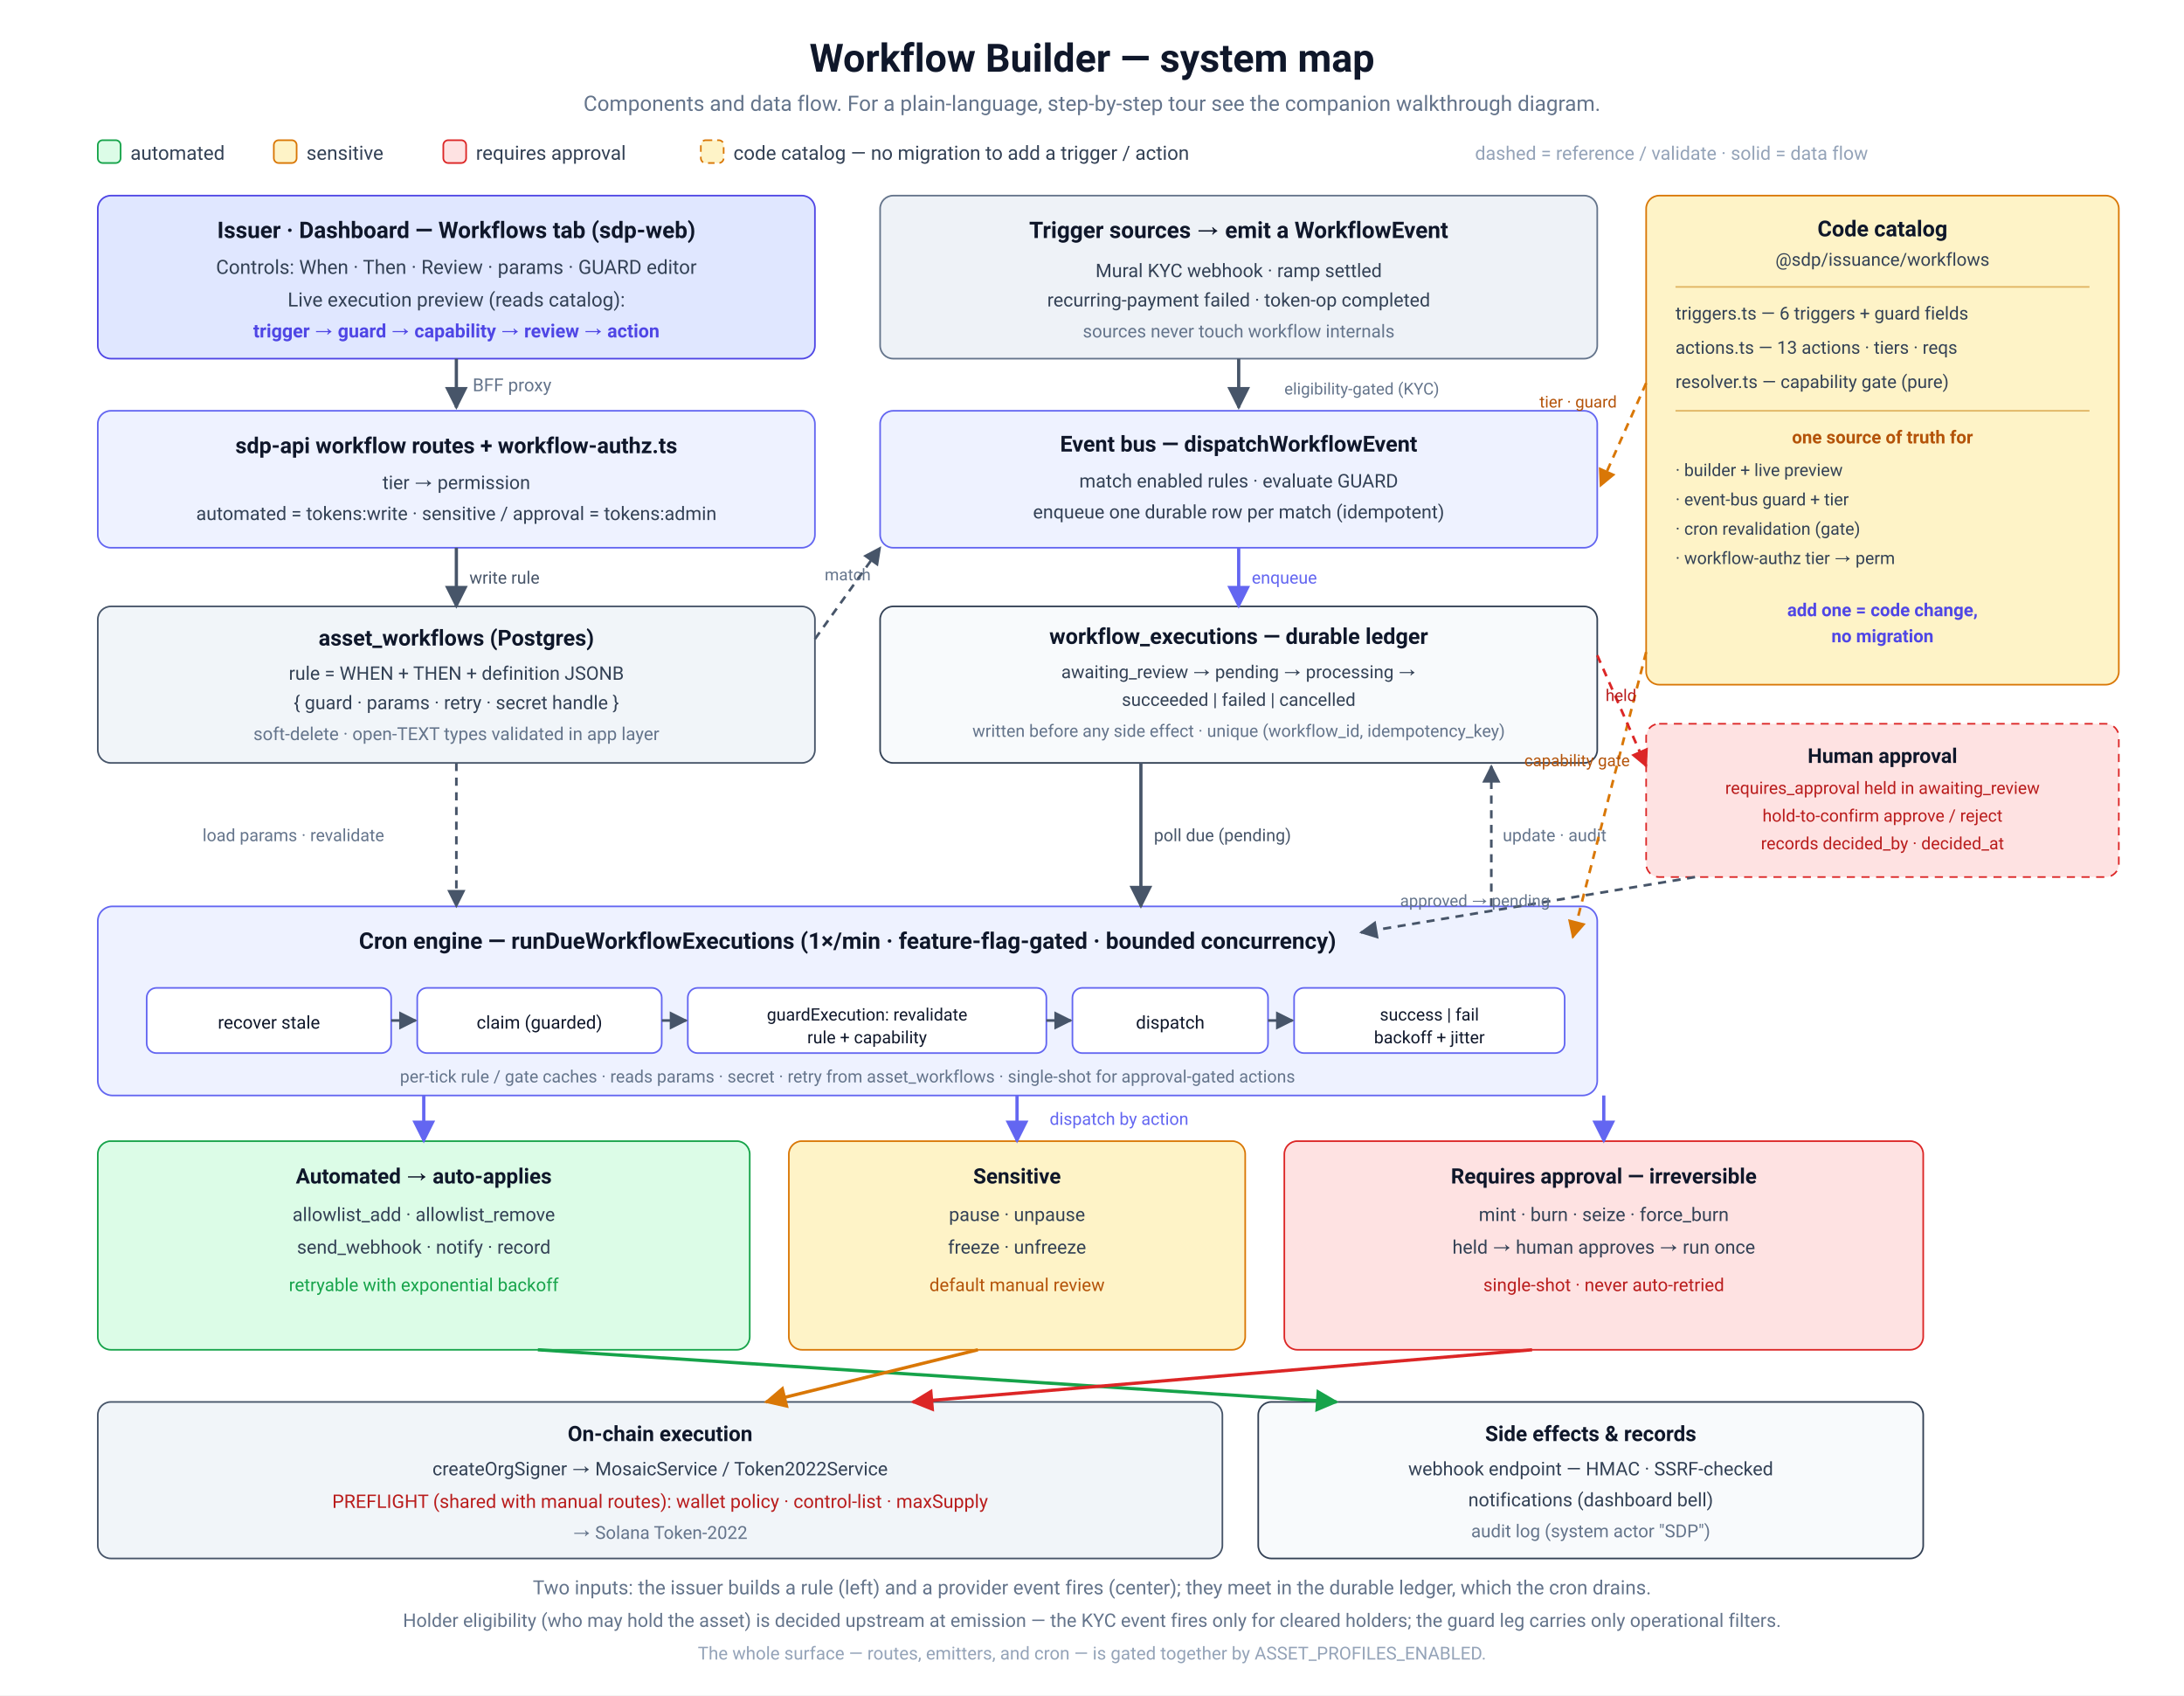
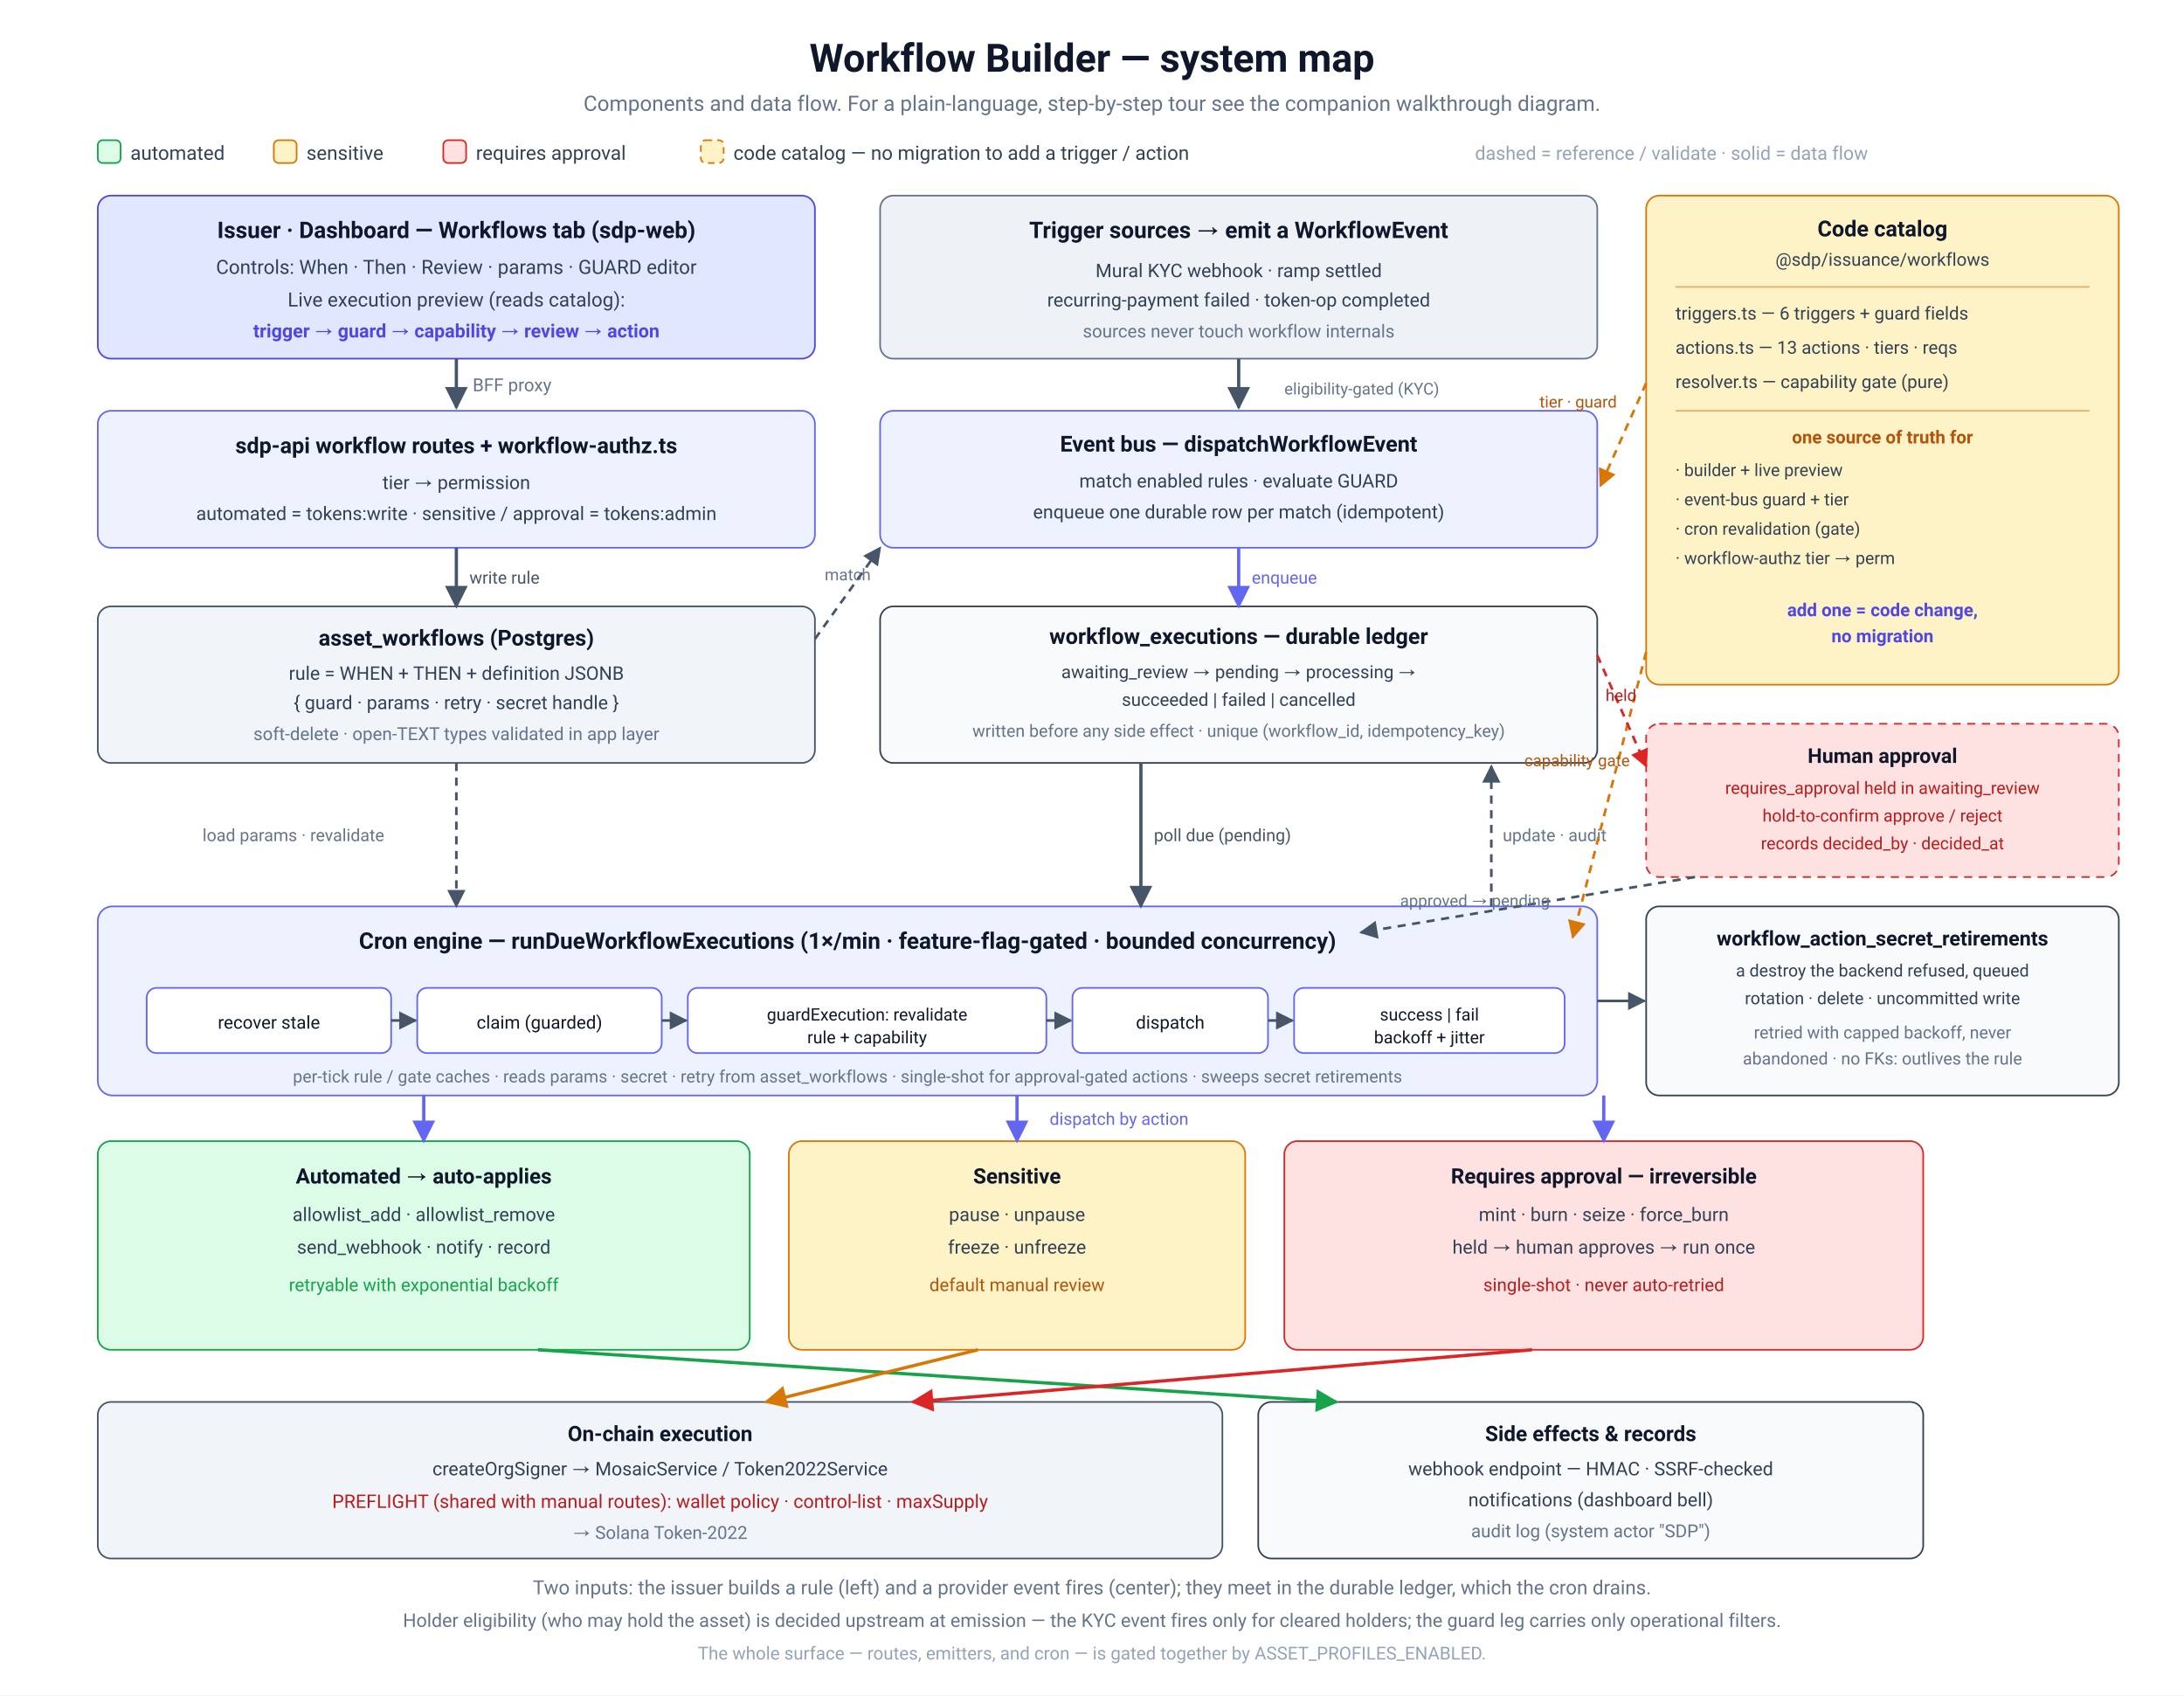
<svg xmlns="http://www.w3.org/2000/svg" width="1340" height="1040" viewBox="0 0 1340 1040" font-family="-apple-system, Segoe UI, Roboto, Helvetica, Arial, sans-serif">
  <defs>
    <marker id="aSlate" viewBox="0 0 10 10" refX="9" refY="5" markerWidth="7" markerHeight="7" orient="auto-start-reverse">
      <path d="M0,0 L10,5 L0,10 z" fill="#475569" />
    </marker>
    <marker id="aGreen" viewBox="0 0 10 10" refX="9" refY="5" markerWidth="7" markerHeight="7" orient="auto-start-reverse">
      <path d="M0,0 L10,5 L0,10 z" fill="#16a34a" />
    </marker>
    <marker id="aAmber" viewBox="0 0 10 10" refX="9" refY="5" markerWidth="7" markerHeight="7" orient="auto-start-reverse">
      <path d="M0,0 L10,5 L0,10 z" fill="#d97706" />
    </marker>
    <marker id="aRed" viewBox="0 0 10 10" refX="9" refY="5" markerWidth="7" markerHeight="7" orient="auto-start-reverse">
      <path d="M0,0 L10,5 L0,10 z" fill="#dc2626" />
    </marker>
    <marker id="aIndigo" viewBox="0 0 10 10" refX="9" refY="5" markerWidth="7" markerHeight="7" orient="auto-start-reverse">
      <path d="M0,0 L10,5 L0,10 z" fill="#6366f1" />
    </marker>
  </defs>
  <rect x="0" y="0" width="1340" height="1040" fill="#ffffff" />
  <text x="670" y="44" text-anchor="middle" font-size="24" font-weight="700" fill="#0f172a">Workflow Builder — system map</text>
  <text x="670" y="68" text-anchor="middle" font-size="13" fill="#64748b">Components and data flow. For a plain-language, step-by-step tour see the companion walkthrough diagram.</text>
  <rect x="60" y="86" width="14" height="14" rx="3" fill="#dcfce7" stroke="#16a34a" />
  <text x="80" y="98" font-size="12" fill="#334155">automated</text>
  <rect x="168" y="86" width="14" height="14" rx="3" fill="#fef3c7" stroke="#d97706" />
  <text x="188" y="98" font-size="12" fill="#334155">sensitive</text>
  <rect x="272" y="86" width="14" height="14" rx="3" fill="#fee2e2" stroke="#dc2626" />
  <text x="292" y="98" font-size="12" fill="#334155">requires approval</text>
  <rect x="430" y="86" width="14" height="14" rx="3" fill="#fef3c7" stroke="#d97706" stroke-dasharray="4 3" />
  <text x="450" y="98" font-size="12" fill="#334155">code catalog — no migration to add a trigger / action</text>
  <text x="905" y="98" font-size="11.5" fill="#94a3b8">dashed = reference / validate · solid = data flow</text>
  <rect x="60" y="120" width="440" height="100" rx="8" fill="#e0e7ff" stroke="#4f46e5" />
  <text x="280" y="146" text-anchor="middle" font-size="14" font-weight="700" fill="#0f172a">Issuer · Dashboard — Workflows tab (sdp-web)</text>
  <text x="280" y="168" text-anchor="middle" font-size="12" fill="#334155">Controls: When · Then · Review · params · GUARD editor</text>
  <text x="280" y="188" text-anchor="middle" font-size="12" fill="#334155">Live execution preview (reads catalog):</text>
  <text x="280" y="207" text-anchor="middle" font-size="11.5" font-weight="600" fill="#4f46e5">trigger → guard → capability → review → action</text>
  <rect x="60" y="252" width="440" height="84" rx="8" fill="#eef2ff" stroke="#6366f1" />
  <text x="280" y="278" text-anchor="middle" font-size="13.5" font-weight="700" fill="#0f172a">sdp-api workflow routes  +  workflow-authz.ts</text>
  <text x="280" y="300" text-anchor="middle" font-size="11.5" fill="#334155">tier → permission</text>
  <text x="280" y="319" text-anchor="middle" font-size="11.5" fill="#334155">automated = tokens:write · sensitive / approval = tokens:admin</text>
  <line x1="280" y1="220" x2="280" y2="250" stroke="#475569" stroke-width="2" marker-end="url(#aSlate)" />
  <text x="290" y="240" font-size="11" fill="#64748b">BFF proxy</text>
  <rect x="540" y="120" width="440" height="100" rx="8" fill="#eef2f7" stroke="#64748b" />
  <text x="760" y="146" text-anchor="middle" font-size="14" font-weight="700" fill="#0f172a">Trigger sources → emit a WorkflowEvent</text>
  <text x="760" y="170" text-anchor="middle" font-size="11.5" fill="#334155">Mural KYC webhook · ramp settled</text>
  <text x="760" y="188" text-anchor="middle" font-size="11.5" fill="#334155">recurring-payment failed · token-op completed</text>
  <text x="760" y="207" text-anchor="middle" font-size="11" fill="#64748b">sources never touch workflow internals</text>
  <rect x="540" y="252" width="440" height="84" rx="8" fill="#eef2ff" stroke="#6366f1" />
  <text x="760" y="277" text-anchor="middle" font-size="13.5" font-weight="700" fill="#0f172a">Event bus — dispatchWorkflowEvent</text>
  <text x="760" y="299" text-anchor="middle" font-size="11.5" fill="#334155">match enabled rules · evaluate GUARD</text>
  <text x="760" y="318" text-anchor="middle" font-size="11.5" fill="#334155">enqueue one durable row per match (idempotent)</text>
  <line x1="760" y1="220" x2="760" y2="250" stroke="#475569" stroke-width="2" marker-end="url(#aSlate)" />
  <text x="788" y="242" font-size="10" fill="#64748b">eligibility-gated (KYC)</text>
  <rect x="60" y="372" width="440" height="96" rx="8" fill="#f1f5f9" stroke="#475569" />
  <text x="280" y="396" text-anchor="middle" font-size="13.5" font-weight="700" fill="#0f172a">asset_workflows  (Postgres)</text>
  <text x="280" y="417" text-anchor="middle" font-size="11.5" fill="#334155">rule = WHEN + THEN + definition JSONB</text>
  <text x="280" y="435" text-anchor="middle" font-size="11.5" fill="#334155">{ guard · params · retry · secret handle }</text>
  <text x="280" y="454" text-anchor="middle" font-size="11" fill="#64748b">soft-delete · open-TEXT types validated in app layer</text>
  <rect x="540" y="372" width="440" height="96" rx="8" fill="#f8fafc" stroke="#334155" />
  <text x="760" y="395" text-anchor="middle" font-size="13.5" font-weight="700" fill="#0f172a">workflow_executions — durable ledger</text>
  <text x="760" y="416" text-anchor="middle" font-size="11" fill="#334155">awaiting_review → pending → processing →</text>
  <text x="760" y="433" text-anchor="middle" font-size="11" fill="#334155">succeeded | failed | cancelled</text>
  <text x="760" y="452" text-anchor="middle" font-size="10.5" fill="#64748b">written before any side effect · unique (workflow_id, idempotency_key)</text>
  <line x1="280" y1="336" x2="280" y2="372" stroke="#475569" stroke-width="2" marker-end="url(#aSlate)" />
  <text x="288" y="358" font-size="10.5" fill="#475569">write rule</text>
  <line x1="760" y1="336" x2="760" y2="372" stroke="#6366f1" stroke-width="2" marker-end="url(#aIndigo)" />
  <text x="768" y="358" font-size="10.5" fill="#6366f1">enqueue</text>
  <line x1="500" y1="392" x2="540" y2="336" stroke="#475569" stroke-width="1.6" stroke-dasharray="5 4" marker-end="url(#aSlate)" />
  <text x="506" y="356" font-size="10" fill="#64748b">match</text>
  <rect x="60" y="556" width="920" height="116" rx="9" fill="#eef2ff" stroke="#6366f1" />
  <text x="520" y="582" text-anchor="middle" font-size="14" font-weight="700" fill="#0f172a">Cron engine — runDueWorkflowExecutions   (1×/min · feature-flag-gated · bounded concurrency)</text>
  <rect x="90" y="606" width="150" height="40" rx="6" fill="#ffffff" stroke="#6366f1" />
  <text x="165" y="631" text-anchor="middle" font-size="11" fill="#0f172a">recover stale</text>
  <rect x="256" y="606" width="150" height="40" rx="6" fill="#ffffff" stroke="#6366f1" />
  <text x="331" y="631" text-anchor="middle" font-size="11" fill="#0f172a">claim (guarded)</text>
  <rect x="422" y="606" width="220" height="40" rx="6" fill="#ffffff" stroke="#6366f1" />
  <text x="532" y="626" text-anchor="middle" font-size="10.5" fill="#0f172a">guardExecution: revalidate</text>
  <text x="532" y="640" text-anchor="middle" font-size="10.5" fill="#0f172a">rule + capability</text>
  <rect x="658" y="606" width="120" height="40" rx="6" fill="#ffffff" stroke="#6366f1" />
  <text x="718" y="631" text-anchor="middle" font-size="11" fill="#0f172a">dispatch</text>
  <rect x="794" y="606" width="166" height="40" rx="6" fill="#ffffff" stroke="#6366f1" />
  <text x="877" y="626" text-anchor="middle" font-size="10.5" fill="#0f172a">success | fail</text>
  <text x="877" y="640" text-anchor="middle" font-size="10.5" fill="#0f172a">backoff + jitter</text>
  <line x1="240" y1="626" x2="255" y2="626" stroke="#475569" stroke-width="1.6" marker-end="url(#aSlate)" />
  <line x1="406" y1="626" x2="421" y2="626" stroke="#475569" stroke-width="1.6" marker-end="url(#aSlate)" />
  <line x1="642" y1="626" x2="657" y2="626" stroke="#475569" stroke-width="1.6" marker-end="url(#aSlate)" />
  <line x1="778" y1="626" x2="793" y2="626" stroke="#475569" stroke-width="1.6" marker-end="url(#aSlate)" />
-   <text x="520" y="664" text-anchor="middle" font-size="10.5" fill="#64748b">per-tick rule / gate caches · reads params · secret · retry from asset_workflows · single-shot for approval-gated actions</text>
+   <text x="520" y="664" text-anchor="middle" font-size="10.5" fill="#64748b">per-tick rule / gate caches · reads params · secret · retry from asset_workflows · single-shot for approval-gated actions · sweeps secret retirements</text>
+   <rect x="1010" y="556" width="290" height="116" rx="8" fill="#f8fafc" stroke="#334155" />
+   <text x="1155" y="580" text-anchor="middle" font-size="12.5" font-weight="700" fill="#0f172a">workflow_action_secret_retirements</text>
+   <text x="1155" y="599" text-anchor="middle" font-size="10.5" fill="#334155">a destroy the backend refused, queued</text>
+   <text x="1155" y="616" text-anchor="middle" font-size="10.5" fill="#334155">rotation · delete · uncommitted write</text>
+   <text x="1155" y="637" text-anchor="middle" font-size="10.5" fill="#64748b">retried with capped backoff, never</text>
+   <text x="1155" y="653" text-anchor="middle" font-size="10.5" fill="#64748b">abandoned · no FKs: outlives the rule</text>
+   <line x1="980" y1="614" x2="1009" y2="614" stroke="#475569" stroke-width="1.6" marker-end="url(#aSlate)" />
  <line x1="700" y1="468" x2="700" y2="556" stroke="#475569" stroke-width="2" marker-end="url(#aSlate)" />
  <text x="708" y="516" font-size="10.5" fill="#475569">poll due (pending)</text>
  <line x1="280" y1="468" x2="280" y2="556" stroke="#475569" stroke-width="1.6" stroke-dasharray="5 4" marker-end="url(#aSlate)" />
  <text x="180" y="516" text-anchor="middle" font-size="10.5" fill="#64748b">load params · revalidate</text>
  <line x1="915" y1="556" x2="915" y2="470" stroke="#475569" stroke-width="1.6" stroke-dasharray="5 4" marker-end="url(#aSlate)" />
  <text x="922" y="516" font-size="10.5" fill="#64748b">update · audit</text>
  <rect x="1010" y="120" width="290" height="300" rx="8" fill="#fef3c7" stroke="#d97706" />
  <text x="1155" y="145" text-anchor="middle" font-size="13.5" font-weight="700" fill="#0f172a">Code catalog</text>
  <text x="1155" y="163" text-anchor="middle" font-size="11" fill="#334155">@sdp/issuance/workflows</text>
  <line x1="1028" y1="176" x2="1282" y2="176" stroke="#e0b463" stroke-width="1" />
  <text x="1028" y="196" font-size="11" fill="#334155">triggers.ts — 6 triggers + guard fields</text>
  <text x="1028" y="217" font-size="11" fill="#334155">actions.ts — 13 actions · tiers · reqs</text>
  <text x="1028" y="238" font-size="11" fill="#334155">resolver.ts — capability gate (pure)</text>
  <line x1="1028" y1="252" x2="1282" y2="252" stroke="#e0b463" stroke-width="1" />
  <text x="1155" y="272" text-anchor="middle" font-size="11" font-weight="700" fill="#b45309">one source of truth for</text>
  <text x="1028" y="292" font-size="10.5" fill="#334155">· builder + live preview</text>
  <text x="1028" y="310" font-size="10.5" fill="#334155">· event-bus guard + tier</text>
  <text x="1028" y="328" font-size="10.5" fill="#334155">· cron revalidation (gate)</text>
  <text x="1028" y="346" font-size="10.5" fill="#334155">· workflow-authz tier → perm</text>
  <text x="1155" y="378" text-anchor="middle" font-size="11" font-weight="700" fill="#4f46e5">add one = code change,</text>
  <text x="1155" y="394" text-anchor="middle" font-size="11" font-weight="700" fill="#4f46e5">no migration</text>
  <rect x="1010" y="444" width="290" height="94" rx="8" fill="#fee2e2" stroke="#dc2626" stroke-dasharray="5 4" />
  <text x="1155" y="468" text-anchor="middle" font-size="12.5" font-weight="700" fill="#0f172a">Human approval</text>
  <text x="1155" y="487" text-anchor="middle" font-size="10.5" fill="#b91c1c">requires_approval held in awaiting_review</text>
  <text x="1155" y="504" text-anchor="middle" font-size="10.5" fill="#b91c1c">hold-to-confirm approve / reject</text>
  <text x="1155" y="521" text-anchor="middle" font-size="10.5" fill="#b91c1c">records decided_by · decided_at</text>
  <line x1="1010" y1="235" x2="982" y2="298" stroke="#d97706" stroke-width="1.6" stroke-dasharray="5 4" marker-end="url(#aAmber)" />
  <text x="992" y="250" text-anchor="end" font-size="10" fill="#b45309">tier · guard</text>
  <line x1="1010" y1="400" x2="965" y2="575" stroke="#d97706" stroke-width="1.6" stroke-dasharray="5 4" marker-end="url(#aAmber)" />
  <text x="1000" y="470" text-anchor="end" font-size="10" fill="#b45309">capability gate</text>
  <line x1="980" y1="402" x2="1010" y2="470" stroke="#dc2626" stroke-width="1.6" stroke-dasharray="5 4" marker-end="url(#aRed)" />
  <text x="1004" y="430" text-anchor="end" font-size="10" fill="#b91c1c">held</text>
  <line x1="1040" y1="538" x2="835" y2="572" stroke="#475569" stroke-width="1.6" stroke-dasharray="5 4" marker-end="url(#aSlate)" />
  <text x="905" y="556" text-anchor="middle" font-size="10" fill="#64748b">approved → pending</text>
  <rect x="60" y="700" width="400" height="128" rx="8" fill="#dcfce7" stroke="#16a34a" />
  <text x="260" y="726" text-anchor="middle" font-size="13" font-weight="700" fill="#0f172a">Automated  →  auto-applies</text>
  <text x="260" y="749" text-anchor="middle" font-size="11.5" fill="#334155">allowlist_add · allowlist_remove</text>
  <text x="260" y="769" text-anchor="middle" font-size="11.5" fill="#334155">send_webhook · notify · record</text>
  <text x="260" y="792" text-anchor="middle" font-size="11" fill="#16a34a">retryable with exponential backoff</text>
  <rect x="484" y="700" width="280" height="128" rx="8" fill="#fef3c7" stroke="#d97706" />
  <text x="624" y="726" text-anchor="middle" font-size="13" font-weight="700" fill="#0f172a">Sensitive</text>
  <text x="624" y="749" text-anchor="middle" font-size="11.5" fill="#334155">pause · unpause</text>
  <text x="624" y="769" text-anchor="middle" font-size="11.5" fill="#334155">freeze · unfreeze</text>
  <text x="624" y="792" text-anchor="middle" font-size="11" fill="#b45309">default manual review</text>
  <rect x="788" y="700" width="392" height="128" rx="8" fill="#fee2e2" stroke="#dc2626" />
  <text x="984" y="726" text-anchor="middle" font-size="13" font-weight="700" fill="#0f172a">Requires approval — irreversible</text>
  <text x="984" y="749" text-anchor="middle" font-size="11.5" fill="#334155">mint · burn · seize · force_burn</text>
  <text x="984" y="769" text-anchor="middle" font-size="11.5" fill="#334155">held → human approves → run once</text>
  <text x="984" y="792" text-anchor="middle" font-size="11" fill="#b91c1c">single-shot · never auto-retried</text>
  <line x1="260" y1="672" x2="260" y2="700" stroke="#6366f1" stroke-width="2" marker-end="url(#aIndigo)" />
  <line x1="624" y1="672" x2="624" y2="700" stroke="#6366f1" stroke-width="2" marker-end="url(#aIndigo)" />
  <line x1="984" y1="672" x2="984" y2="700" stroke="#6366f1" stroke-width="2" marker-end="url(#aIndigo)" />
  <text x="644" y="690" font-size="10.5" fill="#6366f1">dispatch by action</text>
  <rect x="60" y="860" width="690" height="96" rx="8" fill="#f1f5f9" stroke="#475569" />
  <text x="405" y="884" text-anchor="middle" font-size="13" font-weight="700" fill="#0f172a">On-chain execution</text>
  <text x="405" y="905" text-anchor="middle" font-size="11.5" fill="#334155">createOrgSigner → MosaicService / Token2022Service</text>
  <text x="405" y="925" text-anchor="middle" font-size="11.5" fill="#b91c1c">PREFLIGHT (shared with manual routes): wallet policy · control-list · maxSupply</text>
  <text x="405" y="944" text-anchor="middle" font-size="11" fill="#64748b">→ Solana Token-2022</text>
  <rect x="772" y="860" width="408" height="96" rx="8" fill="#f8fafc" stroke="#334155" />
  <text x="976" y="884" text-anchor="middle" font-size="13" font-weight="700" fill="#0f172a">Side effects &amp; records</text>
  <text x="976" y="905" text-anchor="middle" font-size="11.5" fill="#334155">webhook endpoint — HMAC · SSRF-checked</text>
  <text x="976" y="924" text-anchor="middle" font-size="11.5" fill="#334155">notifications (dashboard bell)</text>
  <text x="976" y="943" text-anchor="middle" font-size="11" fill="#64748b">audit log (system actor "SDP")</text>
  <line x1="330" y1="828" x2="820" y2="860" stroke="#16a34a" stroke-width="2" marker-end="url(#aGreen)" />
  <line x1="600" y1="828" x2="470" y2="860" stroke="#d97706" stroke-width="2" marker-end="url(#aAmber)" />
  <line x1="940" y1="828" x2="560" y2="860" stroke="#dc2626" stroke-width="2" marker-end="url(#aRed)" />
  <text x="670" y="978" text-anchor="middle" font-size="12" fill="#64748b">Two inputs: the issuer builds a rule (left) and a provider event fires (center); they meet in the durable ledger, which the cron drains.</text>
  <text x="670" y="998" text-anchor="middle" font-size="11.5" fill="#64748b">Holder eligibility (who may hold the asset) is decided upstream at emission — the KYC event fires only for cleared holders; the guard leg carries only operational filters.</text>
  <text x="670" y="1018" text-anchor="middle" font-size="11" fill="#94a3b8">The whole surface — routes, emitters, and cron — is gated together by ASSET_PROFILES_ENABLED.</text>
</svg>
